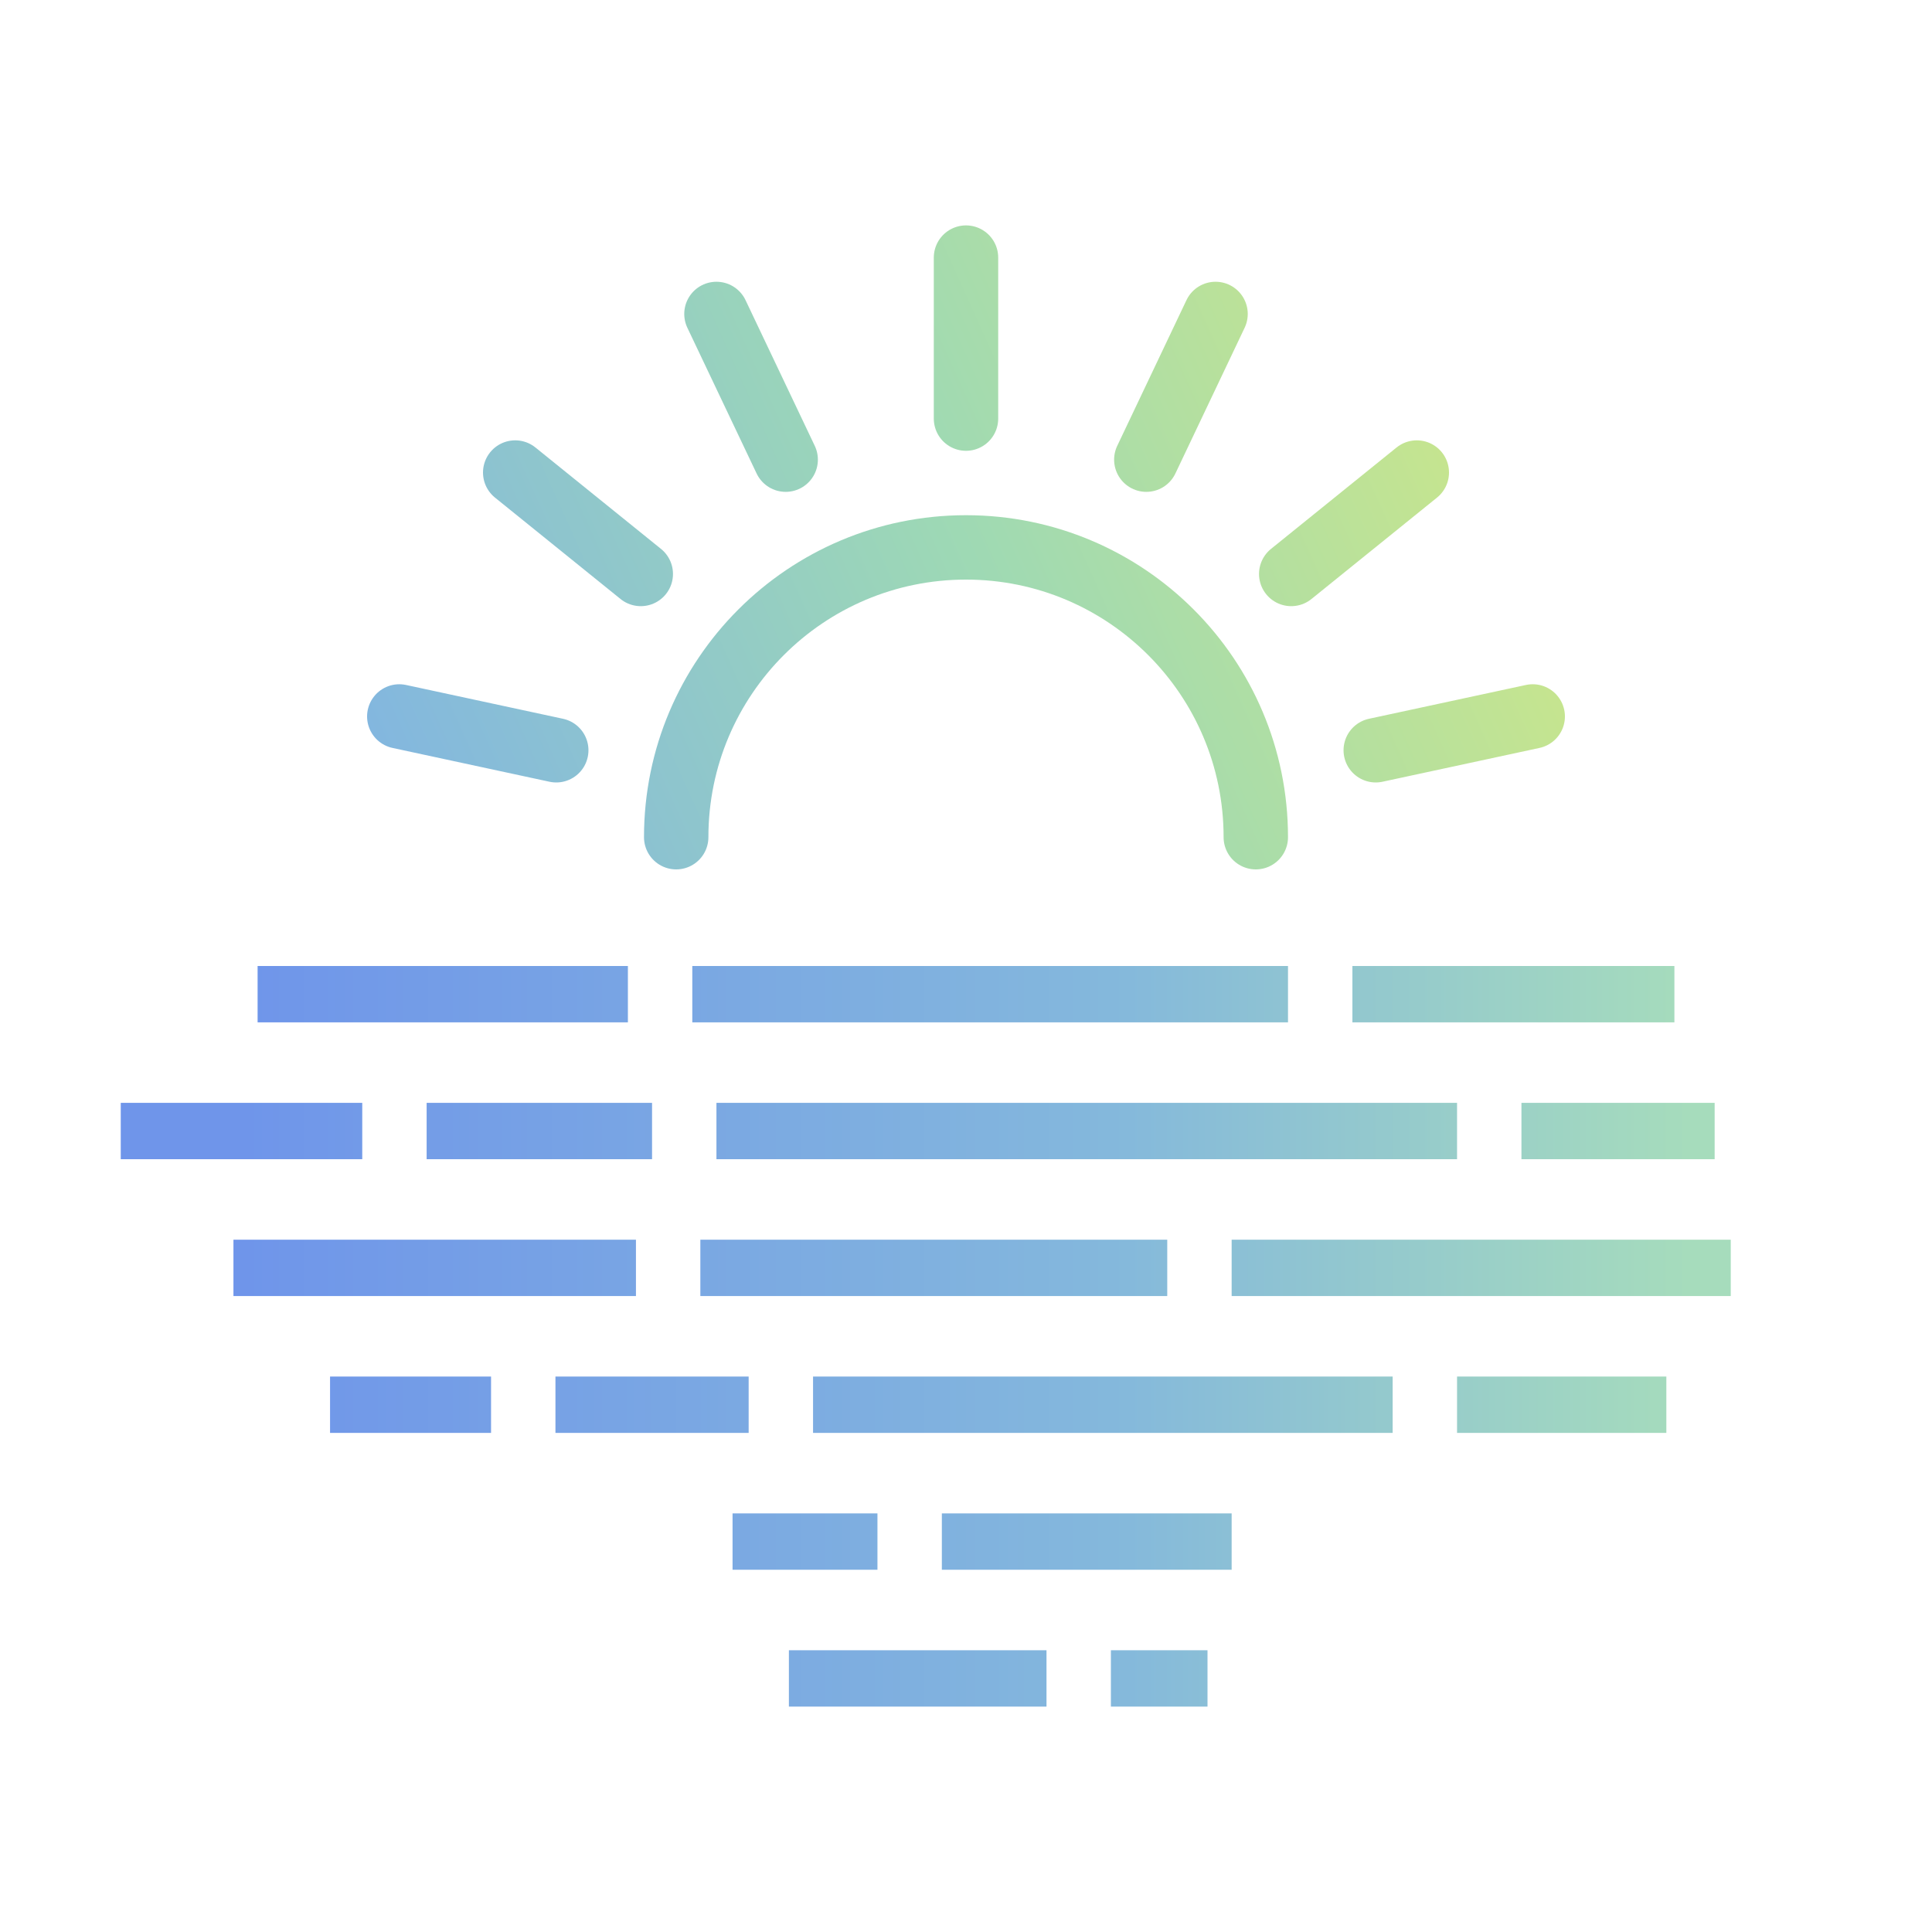
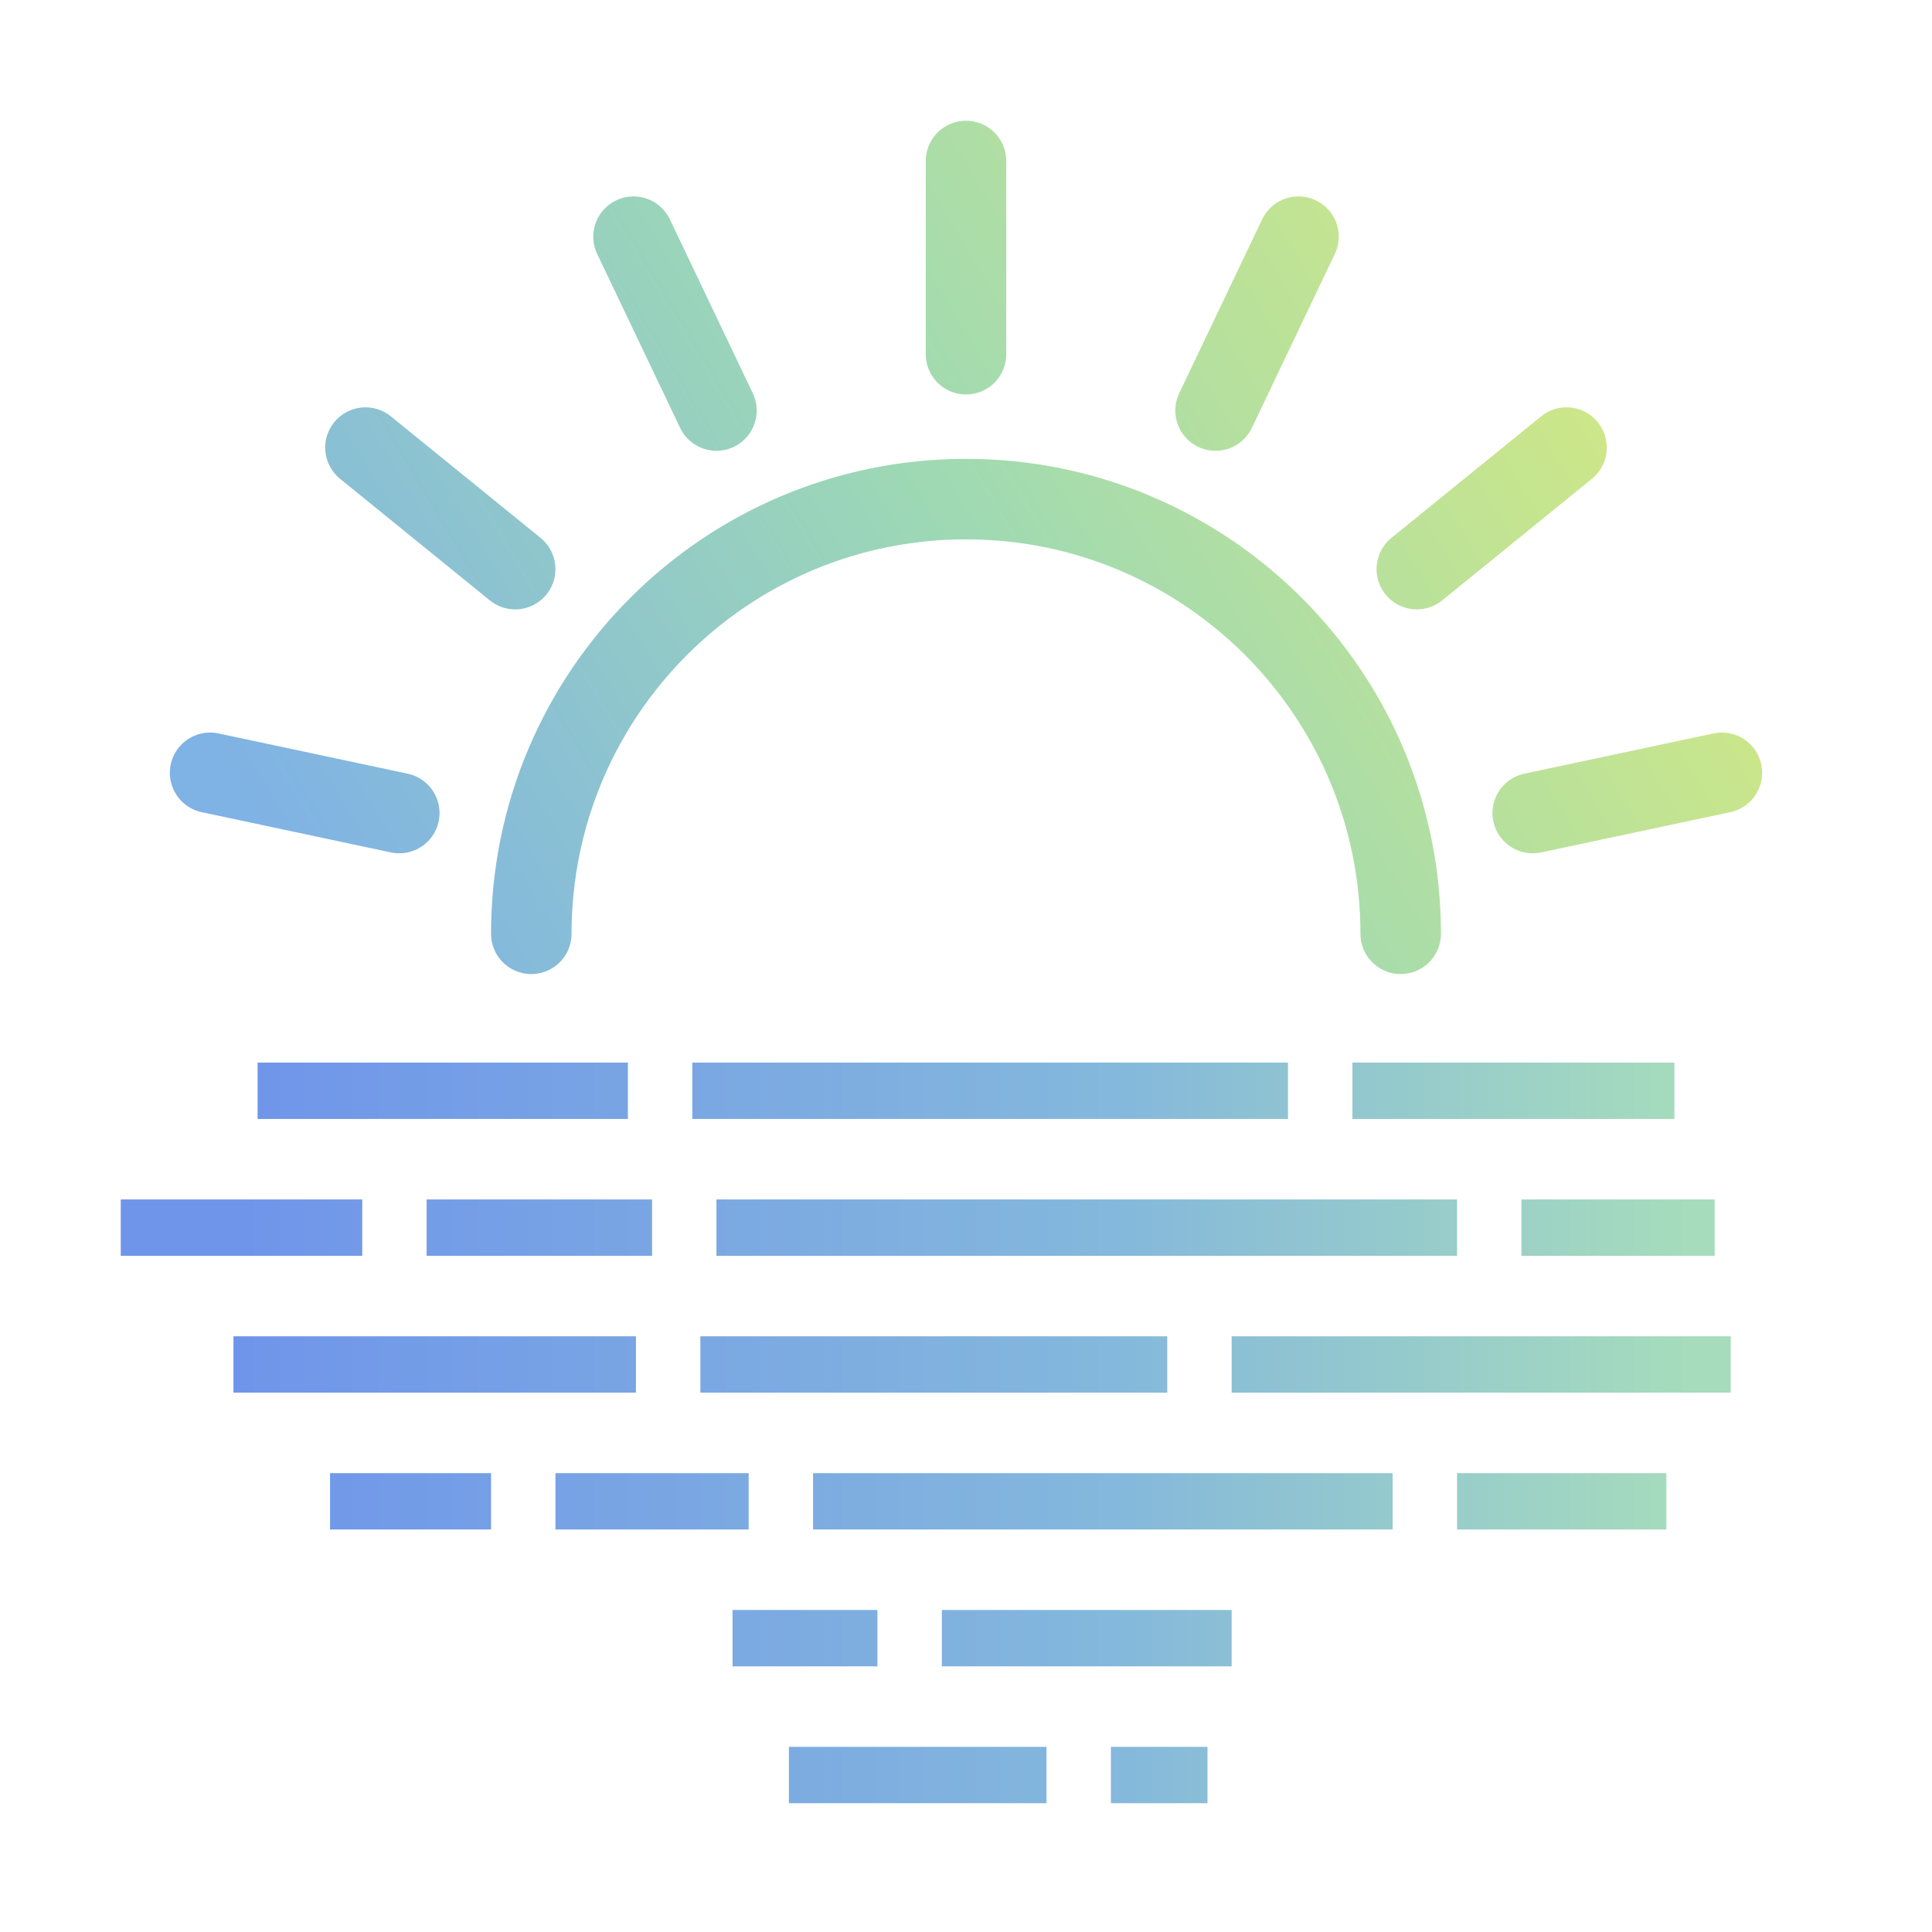
<svg xmlns="http://www.w3.org/2000/svg" width="240" height="240" viewBox="0 0 240 240">
  <defs>
-     <linearGradient id="sun" gradientUnits="userSpaceOnUse" x1="40" y1="104" x2="200" y2="32">
+     <linearGradient id="sun" gradientUnits="userSpaceOnUse" x1="40" y1="116" x2="200" y2="20">
      <stop offset="0" stop-color="#7fb2e5" />
      <stop offset="0.5" stop-color="#9ed9b4" />
      <stop offset="1" stop-color="#d8ea7e" />
    </linearGradient>
    <linearGradient id="lines" gradientUnits="userSpaceOnUse" x1="30" y1="0" x2="210" y2="0">
      <stop offset="0" stop-color="#6f95ea" />
      <stop offset="0.6" stop-color="#84b8dc" />
      <stop offset="1" stop-color="#a6dcbc" />
    </linearGradient>
  </defs>
-   <path d="M84 104 A36 36 0 0 1 156 104" fill="none" stroke="url(#sun)" stroke-width="8" stroke-linecap="round" />
-   <line x1="170.9" y1="93.2" x2="190.4" y2="89.0" stroke="url(#sun)" stroke-width="8" stroke-linecap="round" />
-   <line x1="160.4" y1="71.3" x2="176.0" y2="58.7" stroke="url(#sun)" stroke-width="8" stroke-linecap="round" />
-   <line x1="142.4" y1="57.1" x2="151.0" y2="39.0" stroke="url(#sun)" stroke-width="8" stroke-linecap="round" />
-   <line x1="120.0" y1="52.0" x2="120.0" y2="32.0" stroke="url(#sun)" stroke-width="8" stroke-linecap="round" />
-   <line x1="97.6" y1="57.1" x2="89.0" y2="39.0" stroke="url(#sun)" stroke-width="8" stroke-linecap="round" />
-   <line x1="79.6" y1="71.3" x2="64.0" y2="58.7" stroke="url(#sun)" stroke-width="8" stroke-linecap="round" />
-   <line x1="69.1" y1="93.2" x2="49.6" y2="89.0" stroke="url(#sun)" stroke-width="8" stroke-linecap="round" />
-   <rect x="32" y="120" width="46" height="7" fill="url(#lines)" />
-   <rect x="86" y="120" width="74" height="7" fill="url(#lines)" />
-   <rect x="168" y="120" width="40" height="7" fill="url(#lines)" />
-   <rect x="15" y="137" width="30" height="7" fill="url(#lines)" />
-   <rect x="53" y="137" width="28" height="7" fill="url(#lines)" />
-   <rect x="89" y="137" width="92" height="7" fill="url(#lines)" />
-   <rect x="189" y="137" width="24" height="7" fill="url(#lines)" />
-   <rect x="29" y="154" width="50" height="7" fill="url(#lines)" />
-   <rect x="87" y="154" width="58" height="7" fill="url(#lines)" />
-   <rect x="153" y="154" width="62" height="7" fill="url(#lines)" />
-   <rect x="41" y="171" width="20" height="7" fill="url(#lines)" />
-   <rect x="69" y="171" width="24" height="7" fill="url(#lines)" />
-   <rect x="101" y="171" width="72" height="7" fill="url(#lines)" />
-   <rect x="181" y="171" width="26" height="7" fill="url(#lines)" />
-   <rect x="91" y="188" width="18" height="7" fill="url(#lines)" />
-   <rect x="117" y="188" width="36" height="7" fill="url(#lines)" />
-   <rect x="98" y="205" width="32" height="7" fill="url(#lines)" />
-   <rect x="138" y="205" width="12" height="7" fill="url(#lines)" />
+   <path d="M66 116 A54 54 0 0 1 174 116" fill="none" stroke="url(#sun)" stroke-width="10" stroke-linecap="round" />
+   <line x1="190.4" y1="101.0" x2="213.9" y2="96.0" stroke="url(#sun)" stroke-width="10" stroke-linecap="round" />
+   <line x1="176.0" y1="70.7" x2="194.6" y2="55.6" stroke="url(#sun)" stroke-width="10" stroke-linecap="round" />
+   <line x1="151.0" y1="51.0" x2="161.3" y2="29.4" stroke="url(#sun)" stroke-width="10" stroke-linecap="round" />
+   <line x1="120.0" y1="44.0" x2="120.0" y2="20.0" stroke="url(#sun)" stroke-width="10" stroke-linecap="round" />
+   <line x1="89.0" y1="51.0" x2="78.7" y2="29.4" stroke="url(#sun)" stroke-width="10" stroke-linecap="round" />
+   <line x1="64.0" y1="70.7" x2="45.4" y2="55.6" stroke="url(#sun)" stroke-width="10" stroke-linecap="round" />
+   <line x1="49.6" y1="101.0" x2="26.1" y2="96.0" stroke="url(#sun)" stroke-width="10" stroke-linecap="round" />
+   <rect x="32" y="132" width="46" height="7" fill="url(#lines)" />
+   <rect x="86" y="132" width="74" height="7" fill="url(#lines)" />
+   <rect x="168" y="132" width="40" height="7" fill="url(#lines)" />
+   <rect x="15" y="149" width="30" height="7" fill="url(#lines)" />
+   <rect x="53" y="149" width="28" height="7" fill="url(#lines)" />
+   <rect x="89" y="149" width="92" height="7" fill="url(#lines)" />
+   <rect x="189" y="149" width="24" height="7" fill="url(#lines)" />
+   <rect x="29" y="166" width="50" height="7" fill="url(#lines)" />
+   <rect x="87" y="166" width="58" height="7" fill="url(#lines)" />
+   <rect x="153" y="166" width="62" height="7" fill="url(#lines)" />
+   <rect x="41" y="183" width="20" height="7" fill="url(#lines)" />
+   <rect x="69" y="183" width="24" height="7" fill="url(#lines)" />
+   <rect x="101" y="183" width="72" height="7" fill="url(#lines)" />
+   <rect x="181" y="183" width="26" height="7" fill="url(#lines)" />
+   <rect x="91" y="200" width="18" height="7" fill="url(#lines)" />
+   <rect x="117" y="200" width="36" height="7" fill="url(#lines)" />
+   <rect x="98" y="217" width="32" height="7" fill="url(#lines)" />
+   <rect x="138" y="217" width="12" height="7" fill="url(#lines)" />
</svg>
